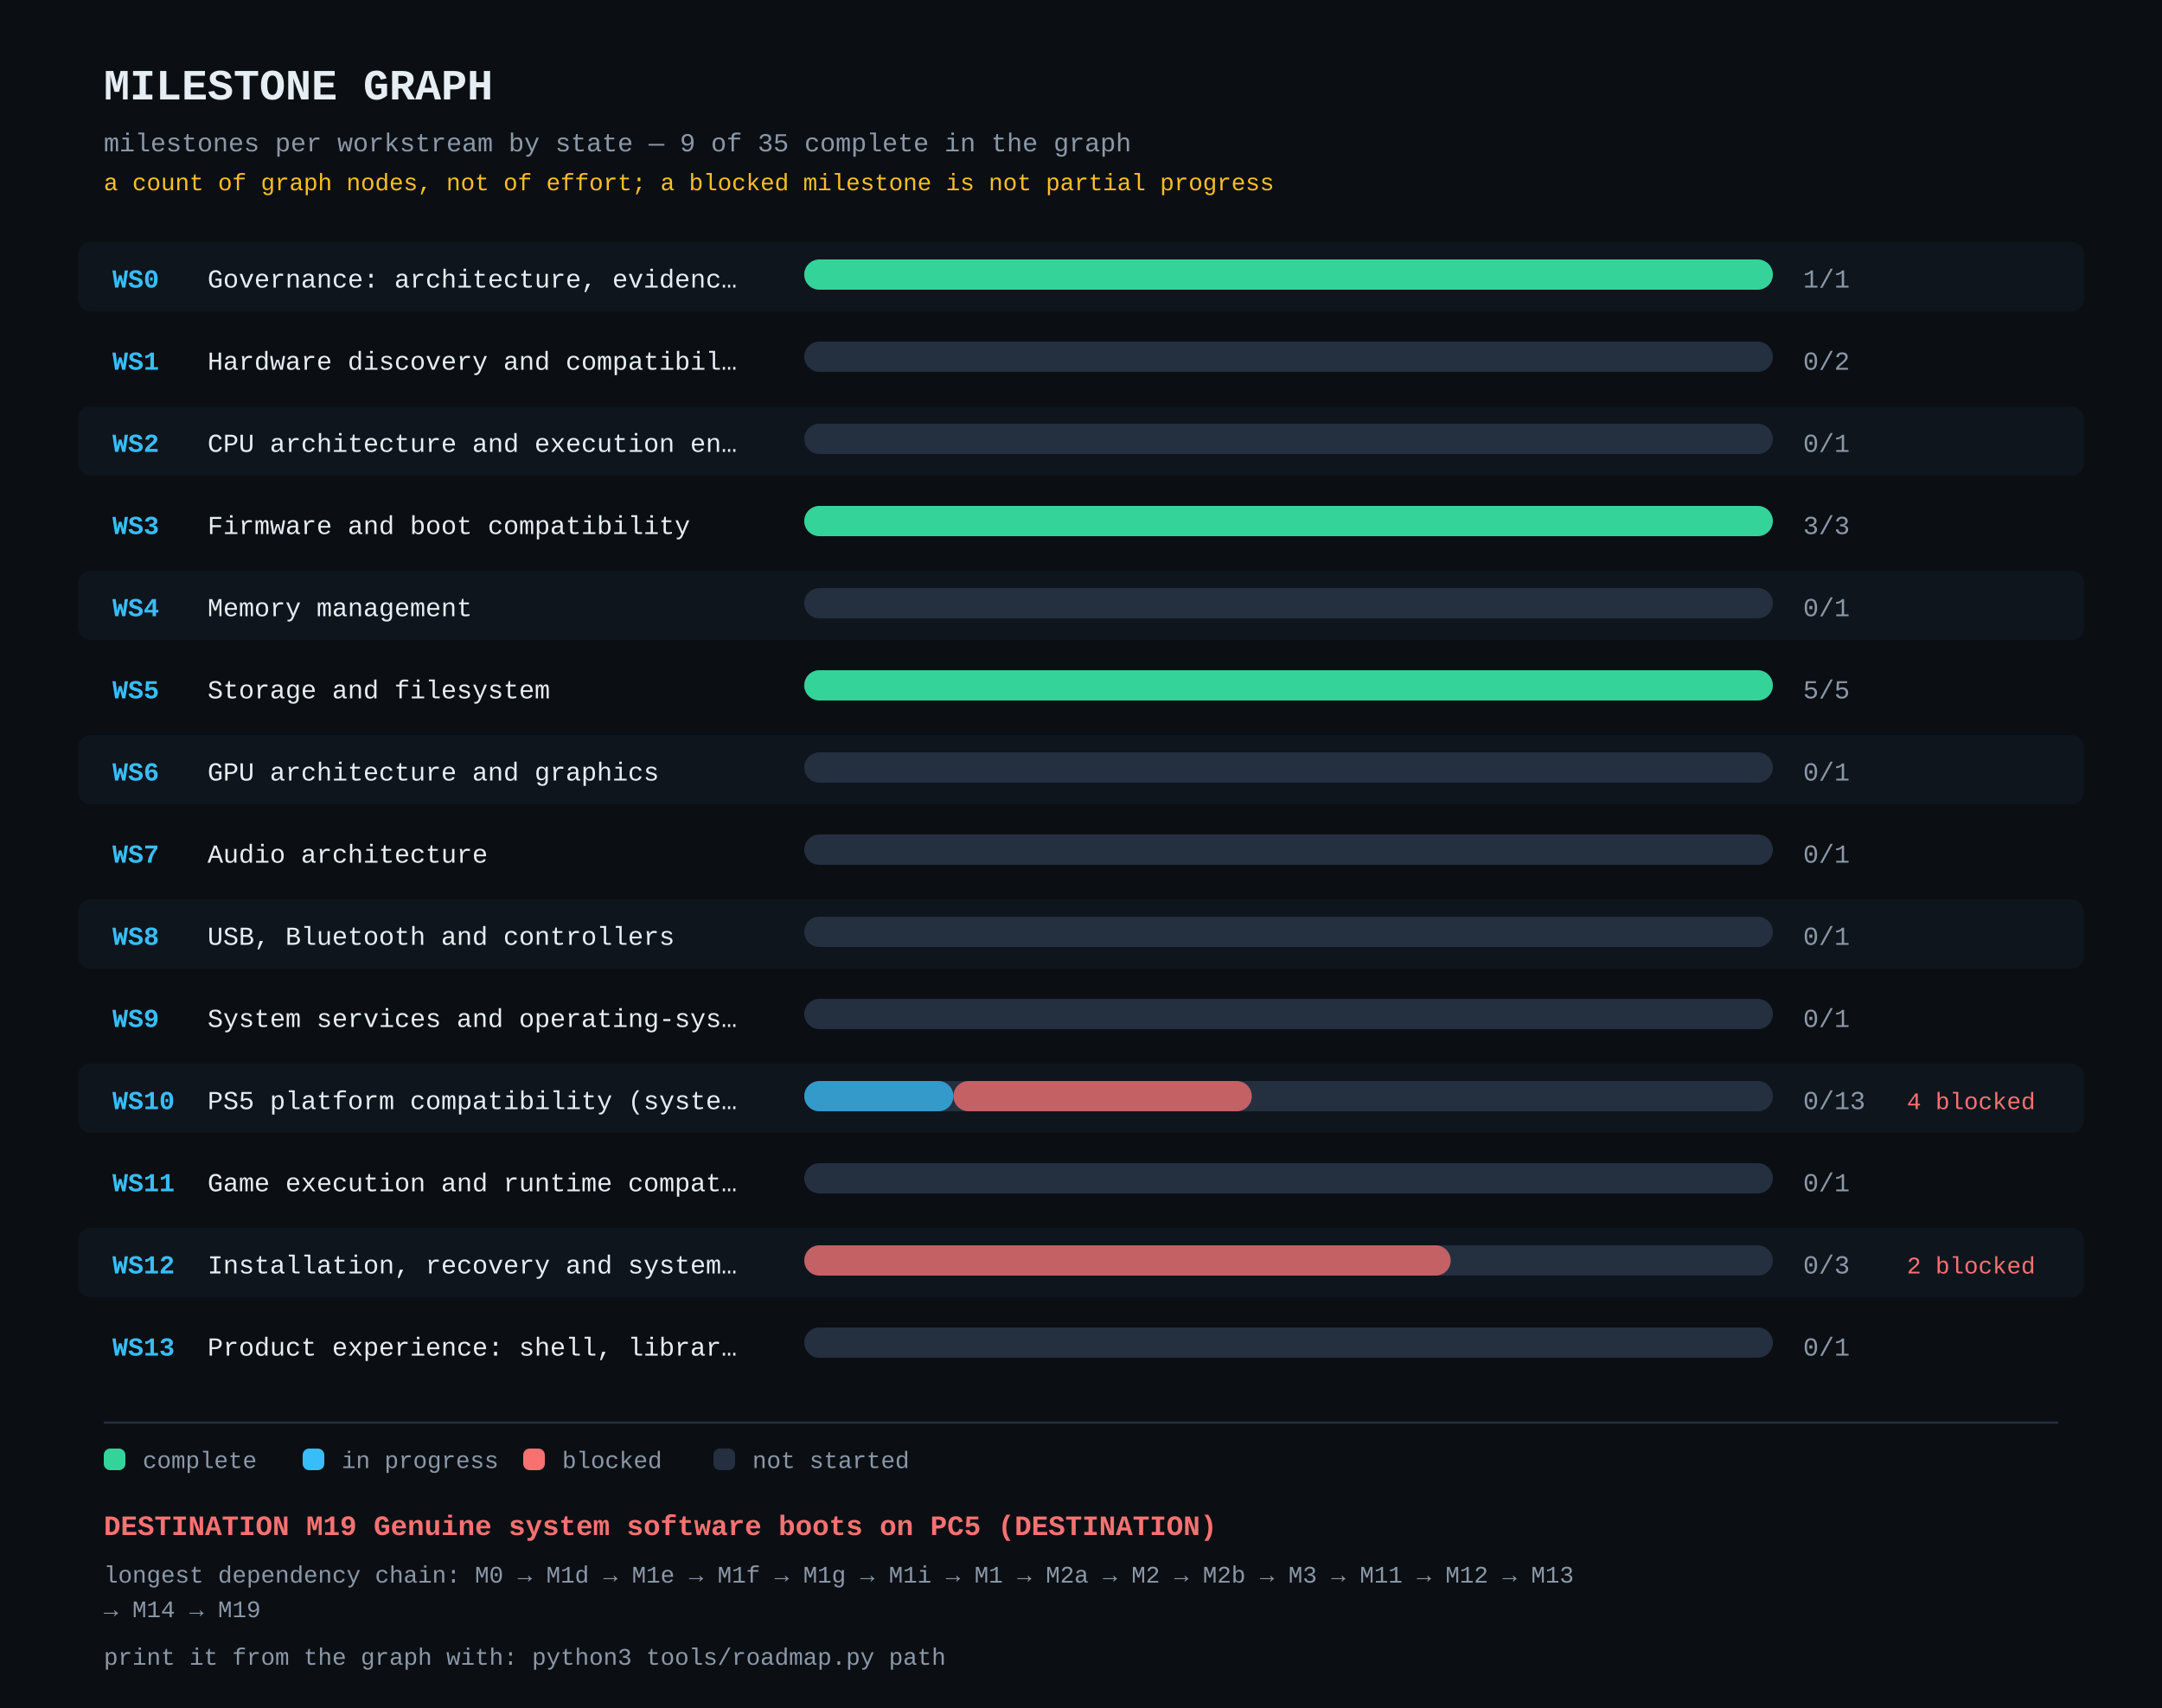
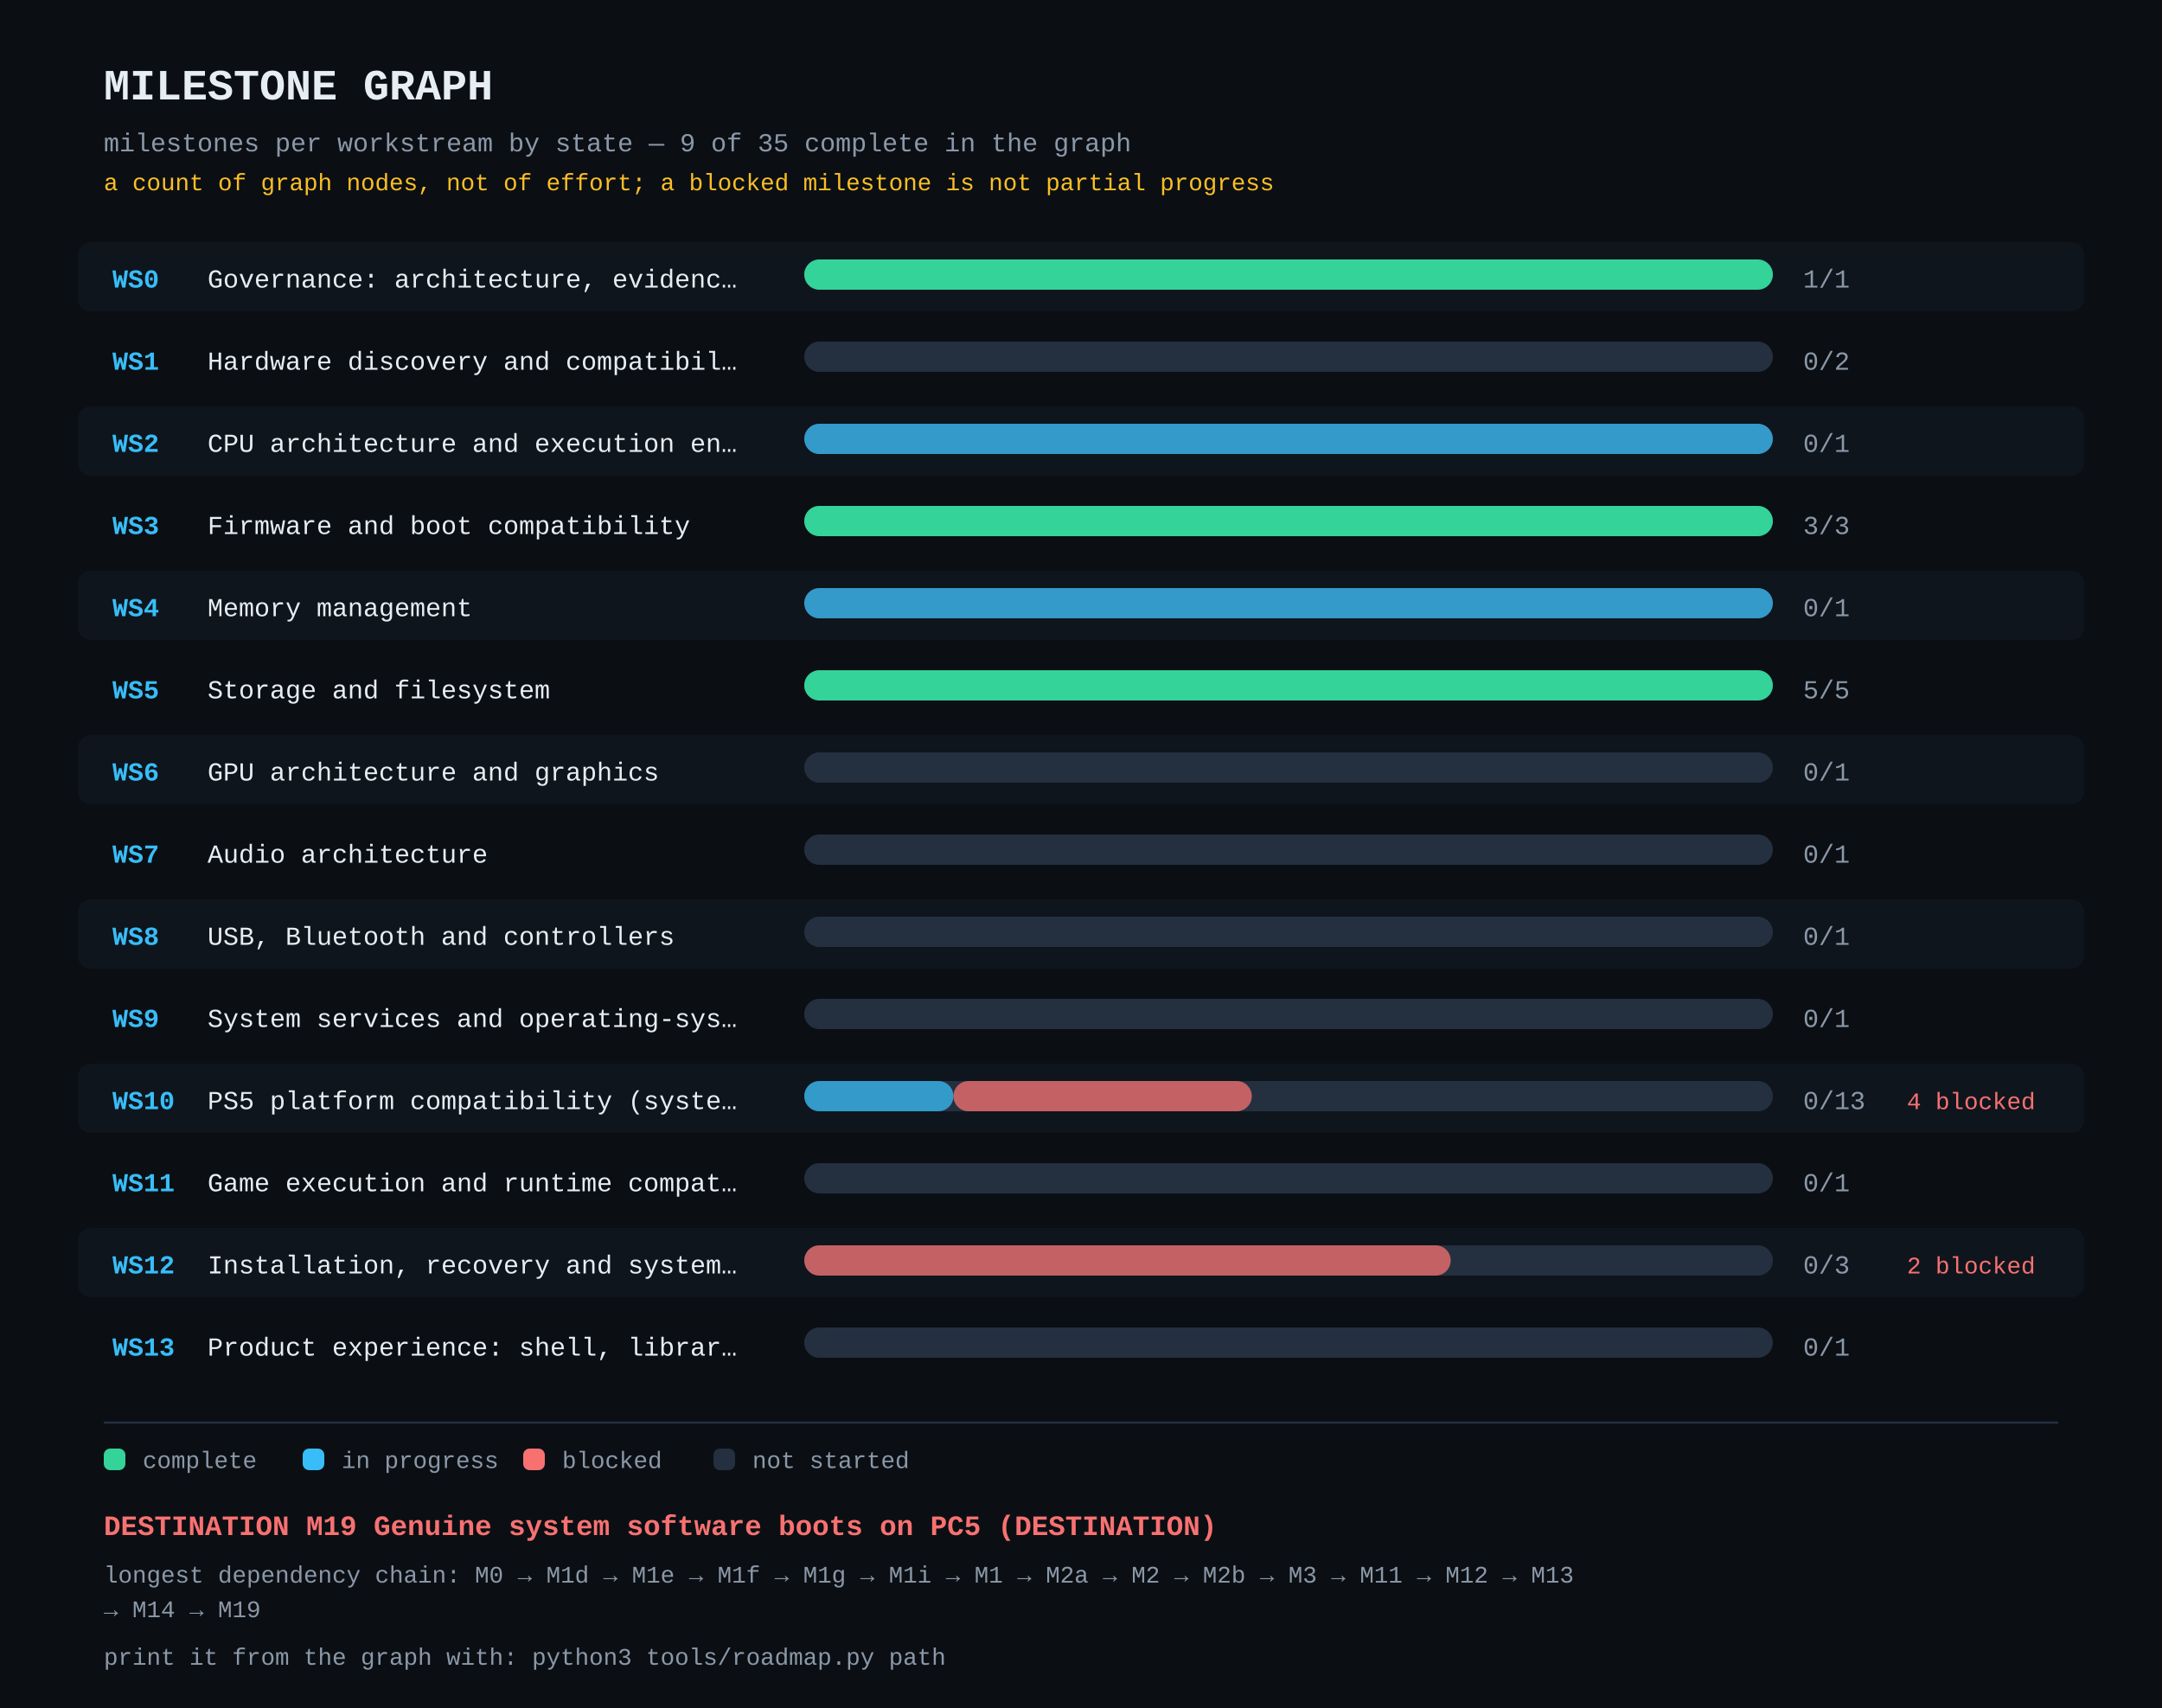
<svg xmlns="http://www.w3.org/2000/svg" width="1000" height="790" viewBox="0 0 1000 790" role="img" aria-labelledby="t d">
  <rect width="1000" height="790" fill="#0b0f14" />
  <text x="48" y="46" font-family="'JetBrains Mono','SFMono-Regular',Consolas,'Liberation Mono',Menlo,monospace" font-size="20" fill="#e6edf3" font-weight="bold" text-anchor="start">MILESTONE GRAPH</text>
  <text x="48" y="70" font-family="'JetBrains Mono','SFMono-Regular',Consolas,'Liberation Mono',Menlo,monospace" font-size="12" fill="#8b98a8" font-weight="normal" text-anchor="start">milestones per workstream by state — 9 of 35 complete in the graph</text>
  <text x="48" y="88" font-family="'JetBrains Mono','SFMono-Regular',Consolas,'Liberation Mono',Menlo,monospace" font-size="11" fill="#fbbf24" font-weight="normal" text-anchor="start">a count of graph nodes, not of effort; a blocked milestone is not partial progress</text>
  <rect x="36" y="112" width="928" height="32" rx="6" fill="#0f151d" stroke="none" />
  <text x="52" y="133" font-family="'JetBrains Mono','SFMono-Regular',Consolas,'Liberation Mono',Menlo,monospace" font-size="12" fill="#38bdf8" font-weight="bold" text-anchor="start">WS0</text>
  <text x="96" y="133" font-family="'JetBrains Mono','SFMono-Regular',Consolas,'Liberation Mono',Menlo,monospace" font-size="12" fill="#e6edf3" font-weight="normal" text-anchor="start">Governance: architecture, evidenc…</text>
  <rect x="372" y="120" width="448" height="14" rx="7" fill="#243040" />
  <rect x="372" y="120" width="448" height="14" rx="7" fill="#34d399" fill-opacity="1" />
  <text x="834" y="133" font-family="'JetBrains Mono','SFMono-Regular',Consolas,'Liberation Mono',Menlo,monospace" font-size="12" fill="#8b98a8" font-weight="normal" text-anchor="start">1/1</text>
  <text x="52" y="171" font-family="'JetBrains Mono','SFMono-Regular',Consolas,'Liberation Mono',Menlo,monospace" font-size="12" fill="#38bdf8" font-weight="bold" text-anchor="start">WS1</text>
  <text x="96" y="171" font-family="'JetBrains Mono','SFMono-Regular',Consolas,'Liberation Mono',Menlo,monospace" font-size="12" fill="#e6edf3" font-weight="normal" text-anchor="start">Hardware discovery and compatibil…</text>
  <rect x="372" y="158" width="448" height="14" rx="7" fill="#243040" />
  <text x="834" y="171" font-family="'JetBrains Mono','SFMono-Regular',Consolas,'Liberation Mono',Menlo,monospace" font-size="12" fill="#8b98a8" font-weight="normal" text-anchor="start">0/2</text>
  <rect x="36" y="188" width="928" height="32" rx="6" fill="#0f151d" stroke="none" />
  <text x="52" y="209" font-family="'JetBrains Mono','SFMono-Regular',Consolas,'Liberation Mono',Menlo,monospace" font-size="12" fill="#38bdf8" font-weight="bold" text-anchor="start">WS2</text>
  <text x="96" y="209" font-family="'JetBrains Mono','SFMono-Regular',Consolas,'Liberation Mono',Menlo,monospace" font-size="12" fill="#e6edf3" font-weight="normal" text-anchor="start">CPU architecture and execution en…</text>
  <rect x="372" y="196" width="448" height="14" rx="7" fill="#243040" />
+   <rect x="372" y="196" width="448" height="14" rx="7" fill="#38bdf8" fill-opacity="0.75" />
  <text x="834" y="209" font-family="'JetBrains Mono','SFMono-Regular',Consolas,'Liberation Mono',Menlo,monospace" font-size="12" fill="#8b98a8" font-weight="normal" text-anchor="start">0/1</text>
  <text x="52" y="247" font-family="'JetBrains Mono','SFMono-Regular',Consolas,'Liberation Mono',Menlo,monospace" font-size="12" fill="#38bdf8" font-weight="bold" text-anchor="start">WS3</text>
  <text x="96" y="247" font-family="'JetBrains Mono','SFMono-Regular',Consolas,'Liberation Mono',Menlo,monospace" font-size="12" fill="#e6edf3" font-weight="normal" text-anchor="start">Firmware and boot compatibility</text>
  <rect x="372" y="234" width="448" height="14" rx="7" fill="#243040" />
  <rect x="372" y="234" width="448" height="14" rx="7" fill="#34d399" fill-opacity="1" />
  <text x="834" y="247" font-family="'JetBrains Mono','SFMono-Regular',Consolas,'Liberation Mono',Menlo,monospace" font-size="12" fill="#8b98a8" font-weight="normal" text-anchor="start">3/3</text>
  <rect x="36" y="264" width="928" height="32" rx="6" fill="#0f151d" stroke="none" />
  <text x="52" y="285" font-family="'JetBrains Mono','SFMono-Regular',Consolas,'Liberation Mono',Menlo,monospace" font-size="12" fill="#38bdf8" font-weight="bold" text-anchor="start">WS4</text>
  <text x="96" y="285" font-family="'JetBrains Mono','SFMono-Regular',Consolas,'Liberation Mono',Menlo,monospace" font-size="12" fill="#e6edf3" font-weight="normal" text-anchor="start">Memory management</text>
  <rect x="372" y="272" width="448" height="14" rx="7" fill="#243040" />
+   <rect x="372" y="272" width="448" height="14" rx="7" fill="#38bdf8" fill-opacity="0.75" />
  <text x="834" y="285" font-family="'JetBrains Mono','SFMono-Regular',Consolas,'Liberation Mono',Menlo,monospace" font-size="12" fill="#8b98a8" font-weight="normal" text-anchor="start">0/1</text>
  <text x="52" y="323" font-family="'JetBrains Mono','SFMono-Regular',Consolas,'Liberation Mono',Menlo,monospace" font-size="12" fill="#38bdf8" font-weight="bold" text-anchor="start">WS5</text>
  <text x="96" y="323" font-family="'JetBrains Mono','SFMono-Regular',Consolas,'Liberation Mono',Menlo,monospace" font-size="12" fill="#e6edf3" font-weight="normal" text-anchor="start">Storage and filesystem</text>
  <rect x="372" y="310" width="448" height="14" rx="7" fill="#243040" />
  <rect x="372" y="310" width="448" height="14" rx="7" fill="#34d399" fill-opacity="1" />
  <text x="834" y="323" font-family="'JetBrains Mono','SFMono-Regular',Consolas,'Liberation Mono',Menlo,monospace" font-size="12" fill="#8b98a8" font-weight="normal" text-anchor="start">5/5</text>
  <rect x="36" y="340" width="928" height="32" rx="6" fill="#0f151d" stroke="none" />
  <text x="52" y="361" font-family="'JetBrains Mono','SFMono-Regular',Consolas,'Liberation Mono',Menlo,monospace" font-size="12" fill="#38bdf8" font-weight="bold" text-anchor="start">WS6</text>
  <text x="96" y="361" font-family="'JetBrains Mono','SFMono-Regular',Consolas,'Liberation Mono',Menlo,monospace" font-size="12" fill="#e6edf3" font-weight="normal" text-anchor="start">GPU architecture and graphics</text>
  <rect x="372" y="348" width="448" height="14" rx="7" fill="#243040" />
  <text x="834" y="361" font-family="'JetBrains Mono','SFMono-Regular',Consolas,'Liberation Mono',Menlo,monospace" font-size="12" fill="#8b98a8" font-weight="normal" text-anchor="start">0/1</text>
  <text x="52" y="399" font-family="'JetBrains Mono','SFMono-Regular',Consolas,'Liberation Mono',Menlo,monospace" font-size="12" fill="#38bdf8" font-weight="bold" text-anchor="start">WS7</text>
  <text x="96" y="399" font-family="'JetBrains Mono','SFMono-Regular',Consolas,'Liberation Mono',Menlo,monospace" font-size="12" fill="#e6edf3" font-weight="normal" text-anchor="start">Audio architecture</text>
  <rect x="372" y="386" width="448" height="14" rx="7" fill="#243040" />
  <text x="834" y="399" font-family="'JetBrains Mono','SFMono-Regular',Consolas,'Liberation Mono',Menlo,monospace" font-size="12" fill="#8b98a8" font-weight="normal" text-anchor="start">0/1</text>
  <rect x="36" y="416" width="928" height="32" rx="6" fill="#0f151d" stroke="none" />
  <text x="52" y="437" font-family="'JetBrains Mono','SFMono-Regular',Consolas,'Liberation Mono',Menlo,monospace" font-size="12" fill="#38bdf8" font-weight="bold" text-anchor="start">WS8</text>
  <text x="96" y="437" font-family="'JetBrains Mono','SFMono-Regular',Consolas,'Liberation Mono',Menlo,monospace" font-size="12" fill="#e6edf3" font-weight="normal" text-anchor="start">USB, Bluetooth and controllers</text>
  <rect x="372" y="424" width="448" height="14" rx="7" fill="#243040" />
  <text x="834" y="437" font-family="'JetBrains Mono','SFMono-Regular',Consolas,'Liberation Mono',Menlo,monospace" font-size="12" fill="#8b98a8" font-weight="normal" text-anchor="start">0/1</text>
  <text x="52" y="475" font-family="'JetBrains Mono','SFMono-Regular',Consolas,'Liberation Mono',Menlo,monospace" font-size="12" fill="#38bdf8" font-weight="bold" text-anchor="start">WS9</text>
  <text x="96" y="475" font-family="'JetBrains Mono','SFMono-Regular',Consolas,'Liberation Mono',Menlo,monospace" font-size="12" fill="#e6edf3" font-weight="normal" text-anchor="start">System services and operating-sys…</text>
  <rect x="372" y="462" width="448" height="14" rx="7" fill="#243040" />
  <text x="834" y="475" font-family="'JetBrains Mono','SFMono-Regular',Consolas,'Liberation Mono',Menlo,monospace" font-size="12" fill="#8b98a8" font-weight="normal" text-anchor="start">0/1</text>
  <rect x="36" y="492" width="928" height="32" rx="6" fill="#0f151d" stroke="none" />
  <text x="52" y="513" font-family="'JetBrains Mono','SFMono-Regular',Consolas,'Liberation Mono',Menlo,monospace" font-size="12" fill="#38bdf8" font-weight="bold" text-anchor="start">WS10</text>
  <text x="96" y="513" font-family="'JetBrains Mono','SFMono-Regular',Consolas,'Liberation Mono',Menlo,monospace" font-size="12" fill="#e6edf3" font-weight="normal" text-anchor="start">PS5 platform compatibility (syste…</text>
  <rect x="372" y="500" width="448" height="14" rx="7" fill="#243040" />
  <rect x="372" y="500" width="69" height="14" rx="7" fill="#38bdf8" fill-opacity="0.75" />
  <rect x="441" y="500" width="138" height="14" rx="7" fill="#f87171" fill-opacity="0.75" />
  <text x="834" y="513" font-family="'JetBrains Mono','SFMono-Regular',Consolas,'Liberation Mono',Menlo,monospace" font-size="12" fill="#8b98a8" font-weight="normal" text-anchor="start">0/13</text>
  <text x="882" y="513" font-family="'JetBrains Mono','SFMono-Regular',Consolas,'Liberation Mono',Menlo,monospace" font-size="11" fill="#f87171" font-weight="normal" text-anchor="start">4 blocked</text>
  <text x="52" y="551" font-family="'JetBrains Mono','SFMono-Regular',Consolas,'Liberation Mono',Menlo,monospace" font-size="12" fill="#38bdf8" font-weight="bold" text-anchor="start">WS11</text>
  <text x="96" y="551" font-family="'JetBrains Mono','SFMono-Regular',Consolas,'Liberation Mono',Menlo,monospace" font-size="12" fill="#e6edf3" font-weight="normal" text-anchor="start">Game execution and runtime compat…</text>
  <rect x="372" y="538" width="448" height="14" rx="7" fill="#243040" />
  <text x="834" y="551" font-family="'JetBrains Mono','SFMono-Regular',Consolas,'Liberation Mono',Menlo,monospace" font-size="12" fill="#8b98a8" font-weight="normal" text-anchor="start">0/1</text>
  <rect x="36" y="568" width="928" height="32" rx="6" fill="#0f151d" stroke="none" />
  <text x="52" y="589" font-family="'JetBrains Mono','SFMono-Regular',Consolas,'Liberation Mono',Menlo,monospace" font-size="12" fill="#38bdf8" font-weight="bold" text-anchor="start">WS12</text>
  <text x="96" y="589" font-family="'JetBrains Mono','SFMono-Regular',Consolas,'Liberation Mono',Menlo,monospace" font-size="12" fill="#e6edf3" font-weight="normal" text-anchor="start">Installation, recovery and system…</text>
  <rect x="372" y="576" width="448" height="14" rx="7" fill="#243040" />
  <rect x="372" y="576" width="299" height="14" rx="7" fill="#f87171" fill-opacity="0.75" />
  <text x="834" y="589" font-family="'JetBrains Mono','SFMono-Regular',Consolas,'Liberation Mono',Menlo,monospace" font-size="12" fill="#8b98a8" font-weight="normal" text-anchor="start">0/3</text>
  <text x="882" y="589" font-family="'JetBrains Mono','SFMono-Regular',Consolas,'Liberation Mono',Menlo,monospace" font-size="11" fill="#f87171" font-weight="normal" text-anchor="start">2 blocked</text>
  <text x="52" y="627" font-family="'JetBrains Mono','SFMono-Regular',Consolas,'Liberation Mono',Menlo,monospace" font-size="12" fill="#38bdf8" font-weight="bold" text-anchor="start">WS13</text>
  <text x="96" y="627" font-family="'JetBrains Mono','SFMono-Regular',Consolas,'Liberation Mono',Menlo,monospace" font-size="12" fill="#e6edf3" font-weight="normal" text-anchor="start">Product experience: shell, librar…</text>
  <rect x="372" y="614" width="448" height="14" rx="7" fill="#243040" />
  <text x="834" y="627" font-family="'JetBrains Mono','SFMono-Regular',Consolas,'Liberation Mono',Menlo,monospace" font-size="12" fill="#8b98a8" font-weight="normal" text-anchor="start">0/1</text>
  <line x1="48" y1="658" x2="952" y2="658" stroke="#243040" />
  <rect x="48" y="670" width="10" height="10" rx="3" fill="#34d399" />
  <text x="66" y="679" font-family="'JetBrains Mono','SFMono-Regular',Consolas,'Liberation Mono',Menlo,monospace" font-size="11" fill="#8b98a8" font-weight="normal" text-anchor="start">complete</text>
  <rect x="140" y="670" width="10" height="10" rx="3" fill="#38bdf8" />
  <text x="158" y="679" font-family="'JetBrains Mono','SFMono-Regular',Consolas,'Liberation Mono',Menlo,monospace" font-size="11" fill="#8b98a8" font-weight="normal" text-anchor="start">in progress</text>
  <rect x="242" y="670" width="10" height="10" rx="3" fill="#f87171" />
  <text x="260" y="679" font-family="'JetBrains Mono','SFMono-Regular',Consolas,'Liberation Mono',Menlo,monospace" font-size="11" fill="#8b98a8" font-weight="normal" text-anchor="start">blocked</text>
  <rect x="330" y="670" width="10" height="10" rx="3" fill="#243040" />
  <text x="348" y="679" font-family="'JetBrains Mono','SFMono-Regular',Consolas,'Liberation Mono',Menlo,monospace" font-size="11" fill="#8b98a8" font-weight="normal" text-anchor="start">not started</text>
  <text x="48" y="710" font-family="'JetBrains Mono','SFMono-Regular',Consolas,'Liberation Mono',Menlo,monospace" font-size="13" fill="#f87171" font-weight="bold" text-anchor="start">DESTINATION  M19  Genuine system software boots on PC5 (DESTINATION)</text>
  <text x="48" y="732" font-family="'JetBrains Mono','SFMono-Regular',Consolas,'Liberation Mono',Menlo,monospace" font-size="11" fill="#8b98a8" font-weight="normal" text-anchor="start">longest dependency chain: M0 → M1d → M1e → M1f → M1g → M1i → M1 → M2a → M2 → M2b → M3 → M11 → M12 → M13</text>
  <text x="48" y="748" font-family="'JetBrains Mono','SFMono-Regular',Consolas,'Liberation Mono',Menlo,monospace" font-size="11" fill="#8b98a8" font-weight="normal" text-anchor="start">→ M14 → M19</text>
  <text x="48" y="770" font-family="'JetBrains Mono','SFMono-Regular',Consolas,'Liberation Mono',Menlo,monospace" font-size="11" fill="#8b98a8" font-weight="normal" text-anchor="start">print it from the graph with: python3 tools/roadmap.py path</text>
</svg>
